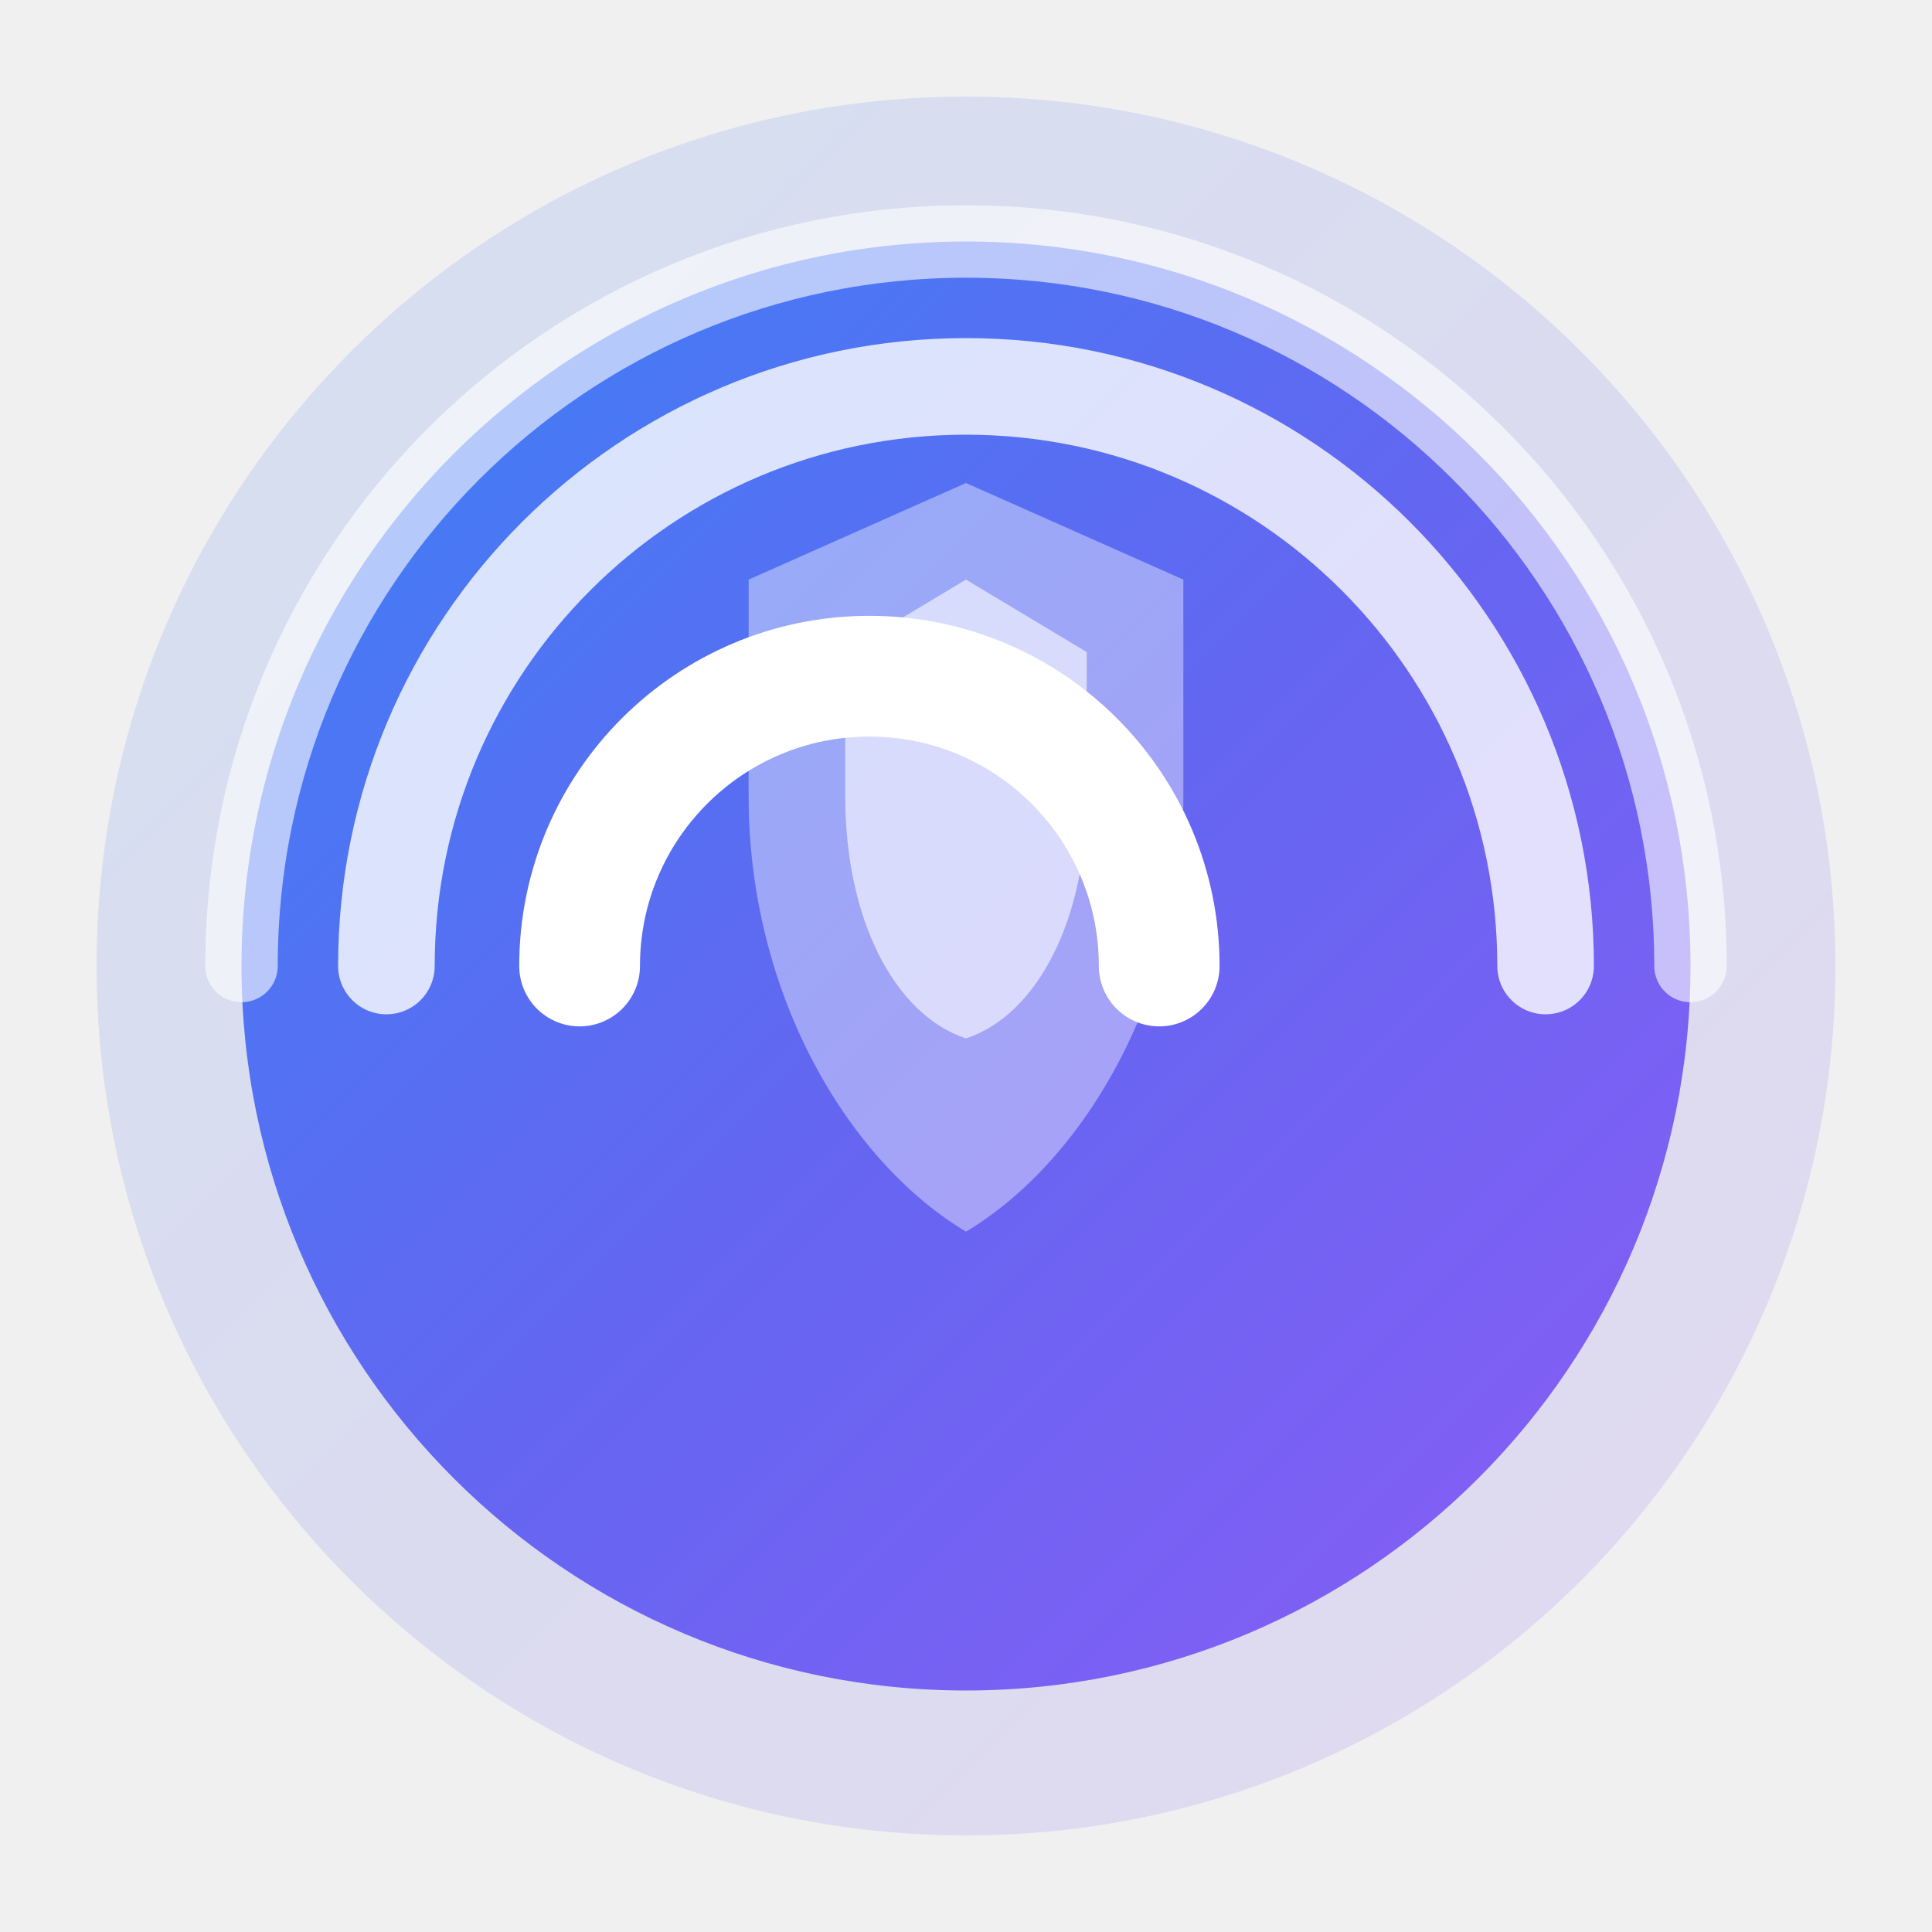
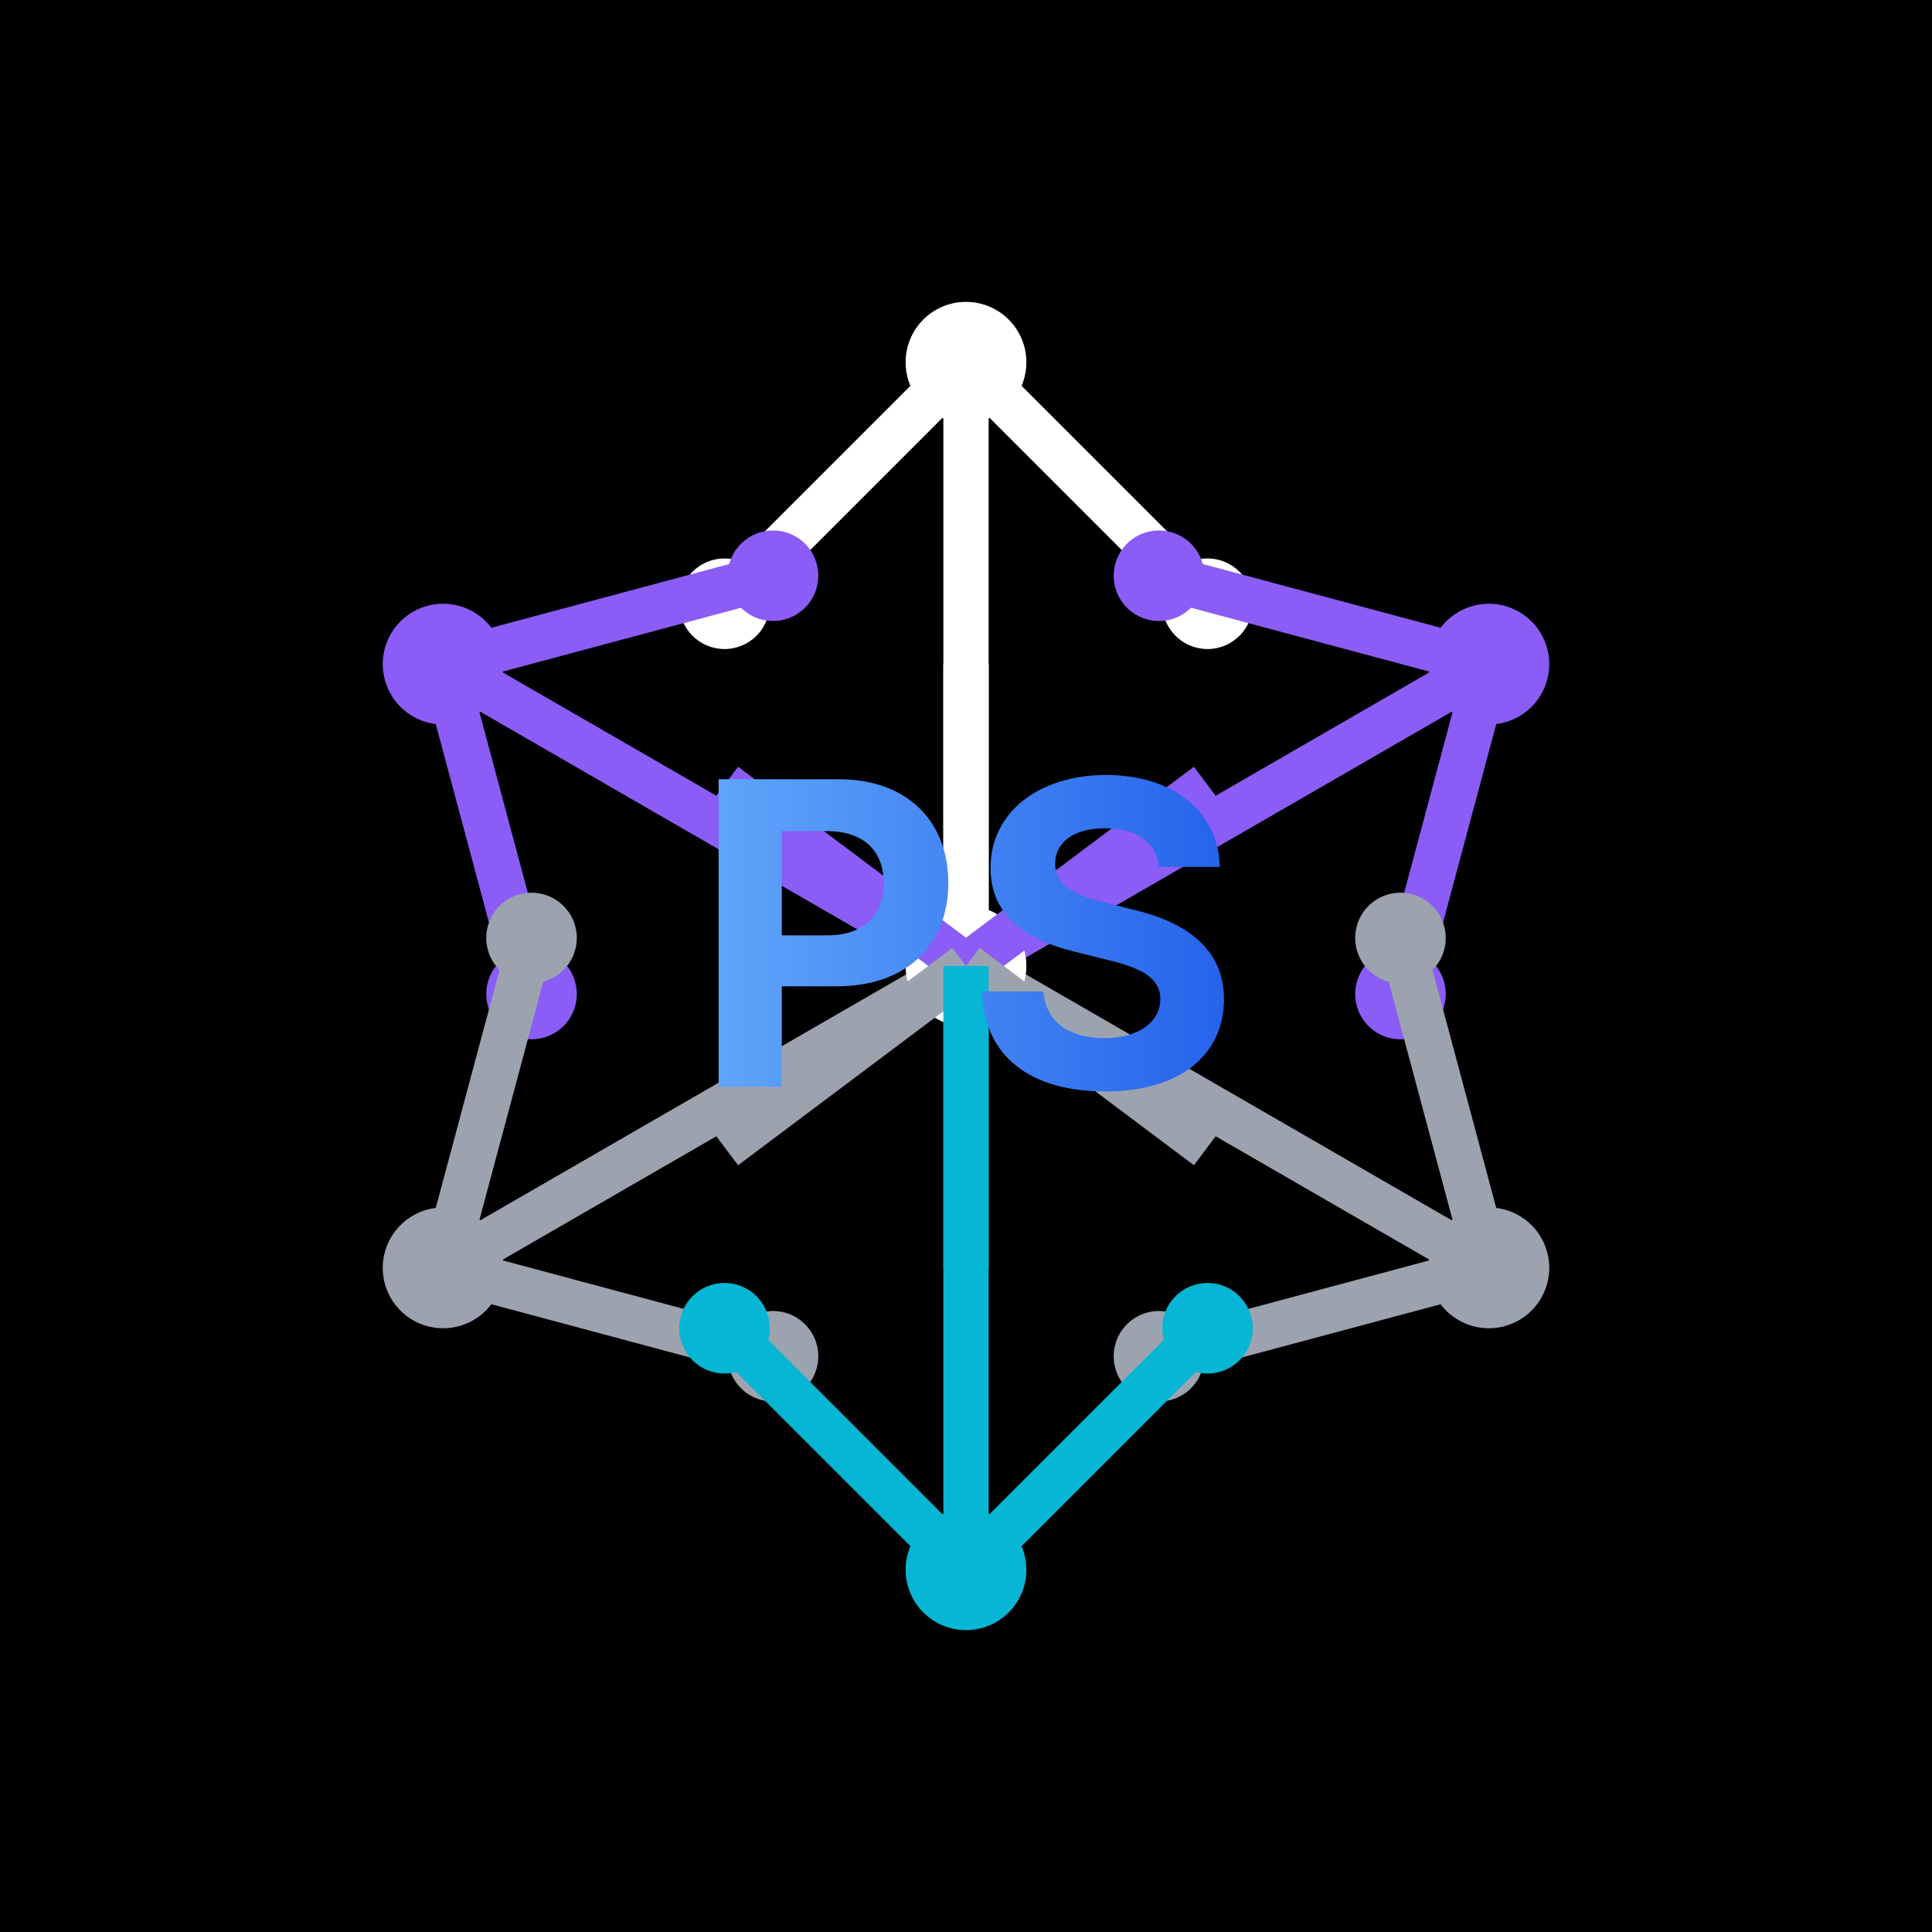
- <svg xmlns="http://www.w3.org/2000/svg" width="40" height="40" viewBox="0 0 40 40" fill="none">
-   <circle cx="20" cy="20" r="18" fill="url(#gradient)" opacity="0.15" />
-   <circle cx="20" cy="20" r="15" fill="url(#gradient)" />
-   <path d="M12 20C12 16.686 14.686 14 18 14C21.314 14 24 16.686 24 20" stroke="white" stroke-width="2.5" stroke-linecap="round" fill="none" />
-   <path d="M8 20C8 13.373 13.373 8 20 8C26.627 8 32 13.373 32 20" stroke="white" stroke-width="2" stroke-linecap="round" fill="none" opacity="0.8" />
-   <path d="M5 20C5 11.716 11.716 5 20 5C28.284 5 35 11.716 35 20" stroke="white" stroke-width="1.5" stroke-linecap="round" fill="none" opacity="0.6" />
-   <path d="M20 10L24.5 12V16.5C24.5 20.5 22.5 24 20 25.5C17.5 24 15.5 20.5 15.5 16.5V12L20 10Z" fill="white" opacity="0.4" />
-   <path d="M20 12L22.5 13.5V16.5C22.5 19 21.5 21 20 21.5C18.5 21 17.5 19 17.5 16.5V13.5L20 12Z" fill="white" opacity="0.6" />
+ <svg xmlns="http://www.w3.org/2000/svg" width="64" height="64" viewBox="0 0 64 64" fill="none">
+   <rect width="64" height="64" fill="#000000" />
+   <g transform="translate(32,32) rotate(0)">
+     <circle cx="0" cy="-20" r="2" fill="#FFFFFF" />
+     <line x1="0" y1="0" x2="0" y2="-20" stroke="#FFFFFF" stroke-width="1.5" />
+     <line x1="-8" y1="-12" x2="0" y2="-20" stroke="#FFFFFF" stroke-width="1.5" />
+     <line x1="8" y1="-12" x2="0" y2="-20" stroke="#FFFFFF" stroke-width="1.5" />
+     <circle cx="-8" cy="-12" r="1.5" fill="#FFFFFF" />
+     <circle cx="8" cy="-12" r="1.5" fill="#FFFFFF" />
+   </g>
+   <g transform="translate(32,32) rotate(60)">
+     <circle cx="0" cy="-20" r="2" fill="#8B5CF6" />
+     <line x1="0" y1="0" x2="0" y2="-20" stroke="#8B5CF6" stroke-width="1.5" />
+     <line x1="-8" y1="-12" x2="0" y2="-20" stroke="#8B5CF6" stroke-width="1.5" />
+     <line x1="8" y1="-12" x2="0" y2="-20" stroke="#8B5CF6" stroke-width="1.5" />
+     <circle cx="-8" cy="-12" r="1.5" fill="#8B5CF6" />
+     <circle cx="8" cy="-12" r="1.5" fill="#8B5CF6" />
+   </g>
+   <g transform="translate(32,32) rotate(-60)">
+     <circle cx="0" cy="-20" r="2" fill="#8B5CF6" />
+     <line x1="0" y1="0" x2="0" y2="-20" stroke="#8B5CF6" stroke-width="1.5" />
+     <line x1="-8" y1="-12" x2="0" y2="-20" stroke="#8B5CF6" stroke-width="1.5" />
+     <line x1="8" y1="-12" x2="0" y2="-20" stroke="#8B5CF6" stroke-width="1.5" />
+     <circle cx="-8" cy="-12" r="1.5" fill="#8B5CF6" />
+     <circle cx="8" cy="-12" r="1.5" fill="#8B5CF6" />
+   </g>
+   <g transform="translate(32,32) rotate(120)">
+     <circle cx="0" cy="-20" r="2" fill="#9CA3AF" />
+     <line x1="0" y1="0" x2="0" y2="-20" stroke="#9CA3AF" stroke-width="1.5" />
+     <line x1="-8" y1="-12" x2="0" y2="-20" stroke="#9CA3AF" stroke-width="1.5" />
+     <line x1="8" y1="-12" x2="0" y2="-20" stroke="#9CA3AF" stroke-width="1.5" />
+     <circle cx="-8" cy="-12" r="1.5" fill="#9CA3AF" />
+     <circle cx="8" cy="-12" r="1.5" fill="#9CA3AF" />
+   </g>
+   <g transform="translate(32,32) rotate(-120)">
+     <circle cx="0" cy="-20" r="2" fill="#9CA3AF" />
+     <line x1="0" y1="0" x2="0" y2="-20" stroke="#9CA3AF" stroke-width="1.5" />
+     <line x1="-8" y1="-12" x2="0" y2="-20" stroke="#9CA3AF" stroke-width="1.5" />
+     <line x1="8" y1="-12" x2="0" y2="-20" stroke="#9CA3AF" stroke-width="1.5" />
+     <circle cx="-8" cy="-12" r="1.5" fill="#9CA3AF" />
+     <circle cx="8" cy="-12" r="1.5" fill="#9CA3AF" />
+   </g>
+   <g transform="translate(32,32) rotate(180)">
+     <circle cx="0" cy="-20" r="2" fill="#06B6D4" />
+     <line x1="0" y1="0" x2="0" y2="-20" stroke="#06B6D4" stroke-width="1.5" />
+     <line x1="-8" y1="-12" x2="0" y2="-20" stroke="#06B6D4" stroke-width="1.5" />
+     <line x1="8" y1="-12" x2="0" y2="-20" stroke="#06B6D4" stroke-width="1.5" />
+     <circle cx="-8" cy="-12" r="1.5" fill="#06B6D4" />
+     <circle cx="8" cy="-12" r="1.5" fill="#06B6D4" />
+   </g>
+   <circle cx="32" cy="32" r="2" fill="#FFFFFF" />
+   <line x1="32" y1="32" x2="32" y2="22" stroke="#FFFFFF" stroke-width="1.5" />
+   <line x1="32" y1="32" x2="40" y2="26" stroke="#8B5CF6" stroke-width="1.5" />
+   <line x1="32" y1="32" x2="24" y2="26" stroke="#8B5CF6" stroke-width="1.5" />
+   <line x1="32" y1="32" x2="40" y2="38" stroke="#9CA3AF" stroke-width="1.5" />
+   <line x1="32" y1="32" x2="24" y2="38" stroke="#9CA3AF" stroke-width="1.5" />
+   <line x1="32" y1="32" x2="32" y2="42" stroke="#06B6D4" stroke-width="1.5" />
  <defs>
-     <linearGradient id="gradient" x1="0%" y1="0%" x2="100%" y2="100%">
-       <stop offset="0%" style="stop-color:#3B82F6;stop-opacity:1" />
-       <stop offset="50%" style="stop-color:#6366F1;stop-opacity:1" />
-       <stop offset="100%" style="stop-color:#8B5CF6;stop-opacity:1" />
+     <linearGradient id="psGradient" x1="0%" y1="0%" x2="100%" y2="0%">
+       <stop offset="0%" style="stop-color:#60A5FA;stop-opacity:1" />
+       <stop offset="100%" style="stop-color:#2563EB;stop-opacity:1" />
    </linearGradient>
  </defs>
+   <text x="32" y="36" font-family="system-ui, -apple-system, sans-serif" font-size="14" font-weight="700" fill="url(#psGradient)" text-anchor="middle">PS</text>
</svg>
